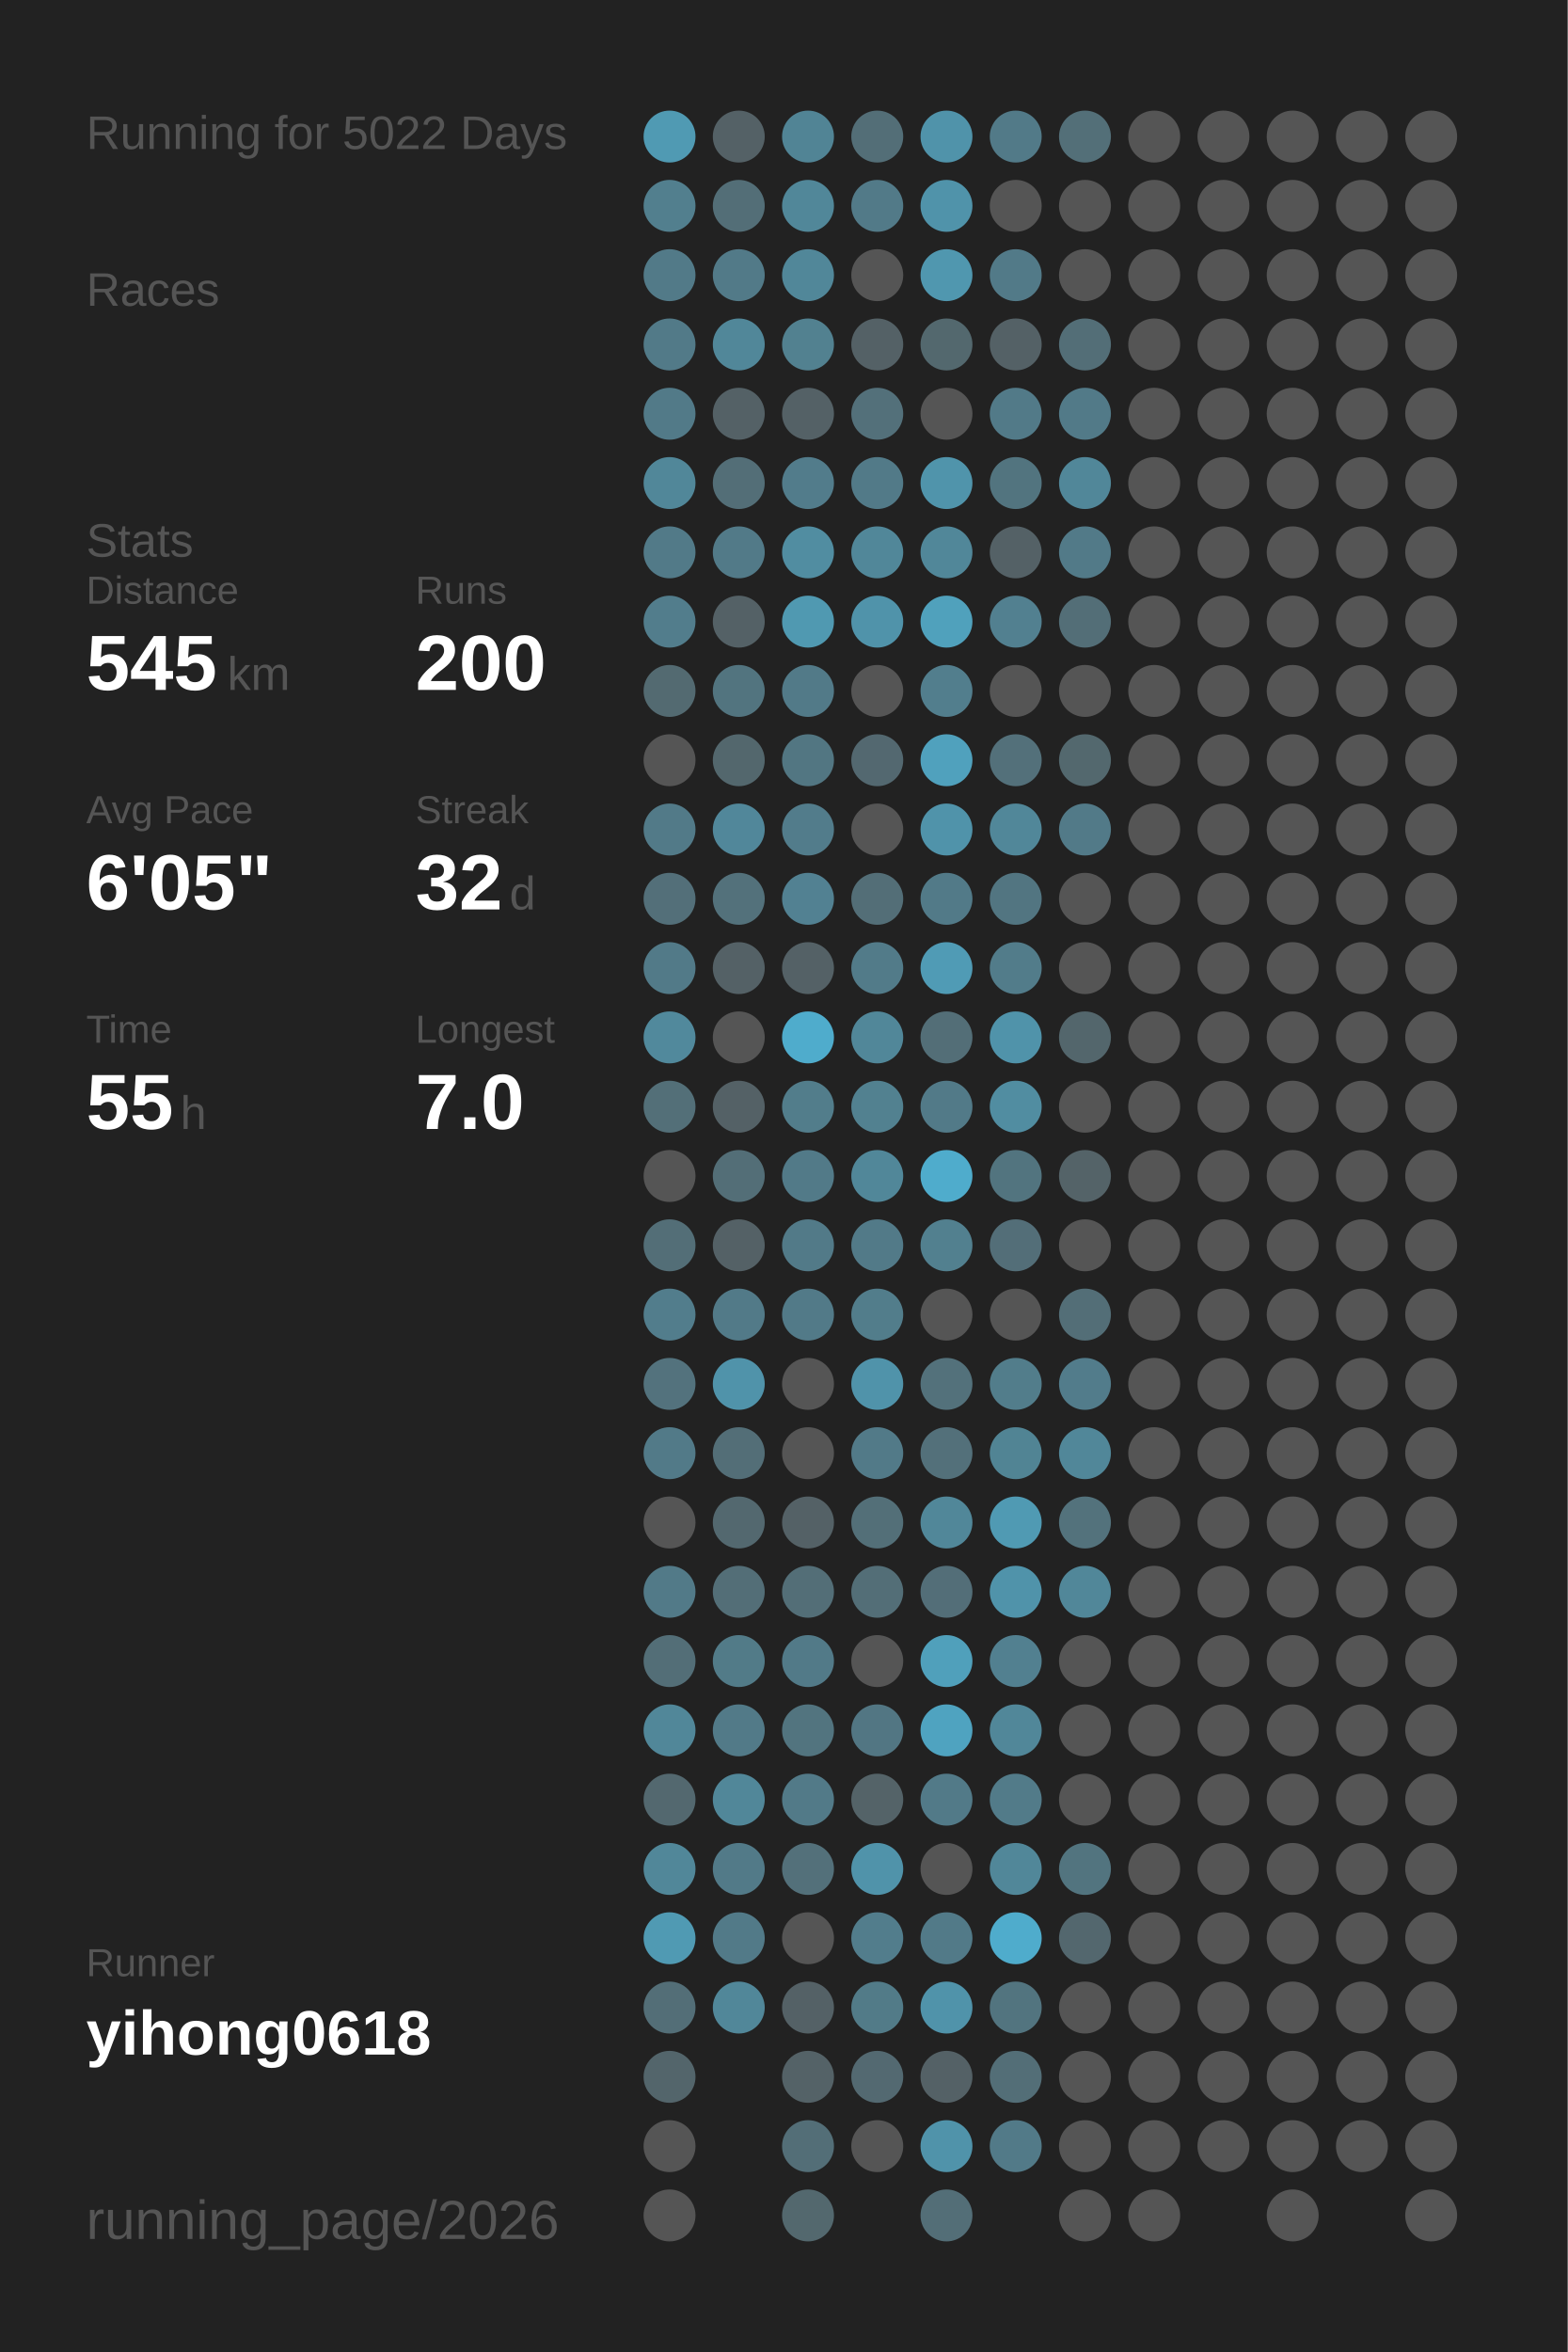
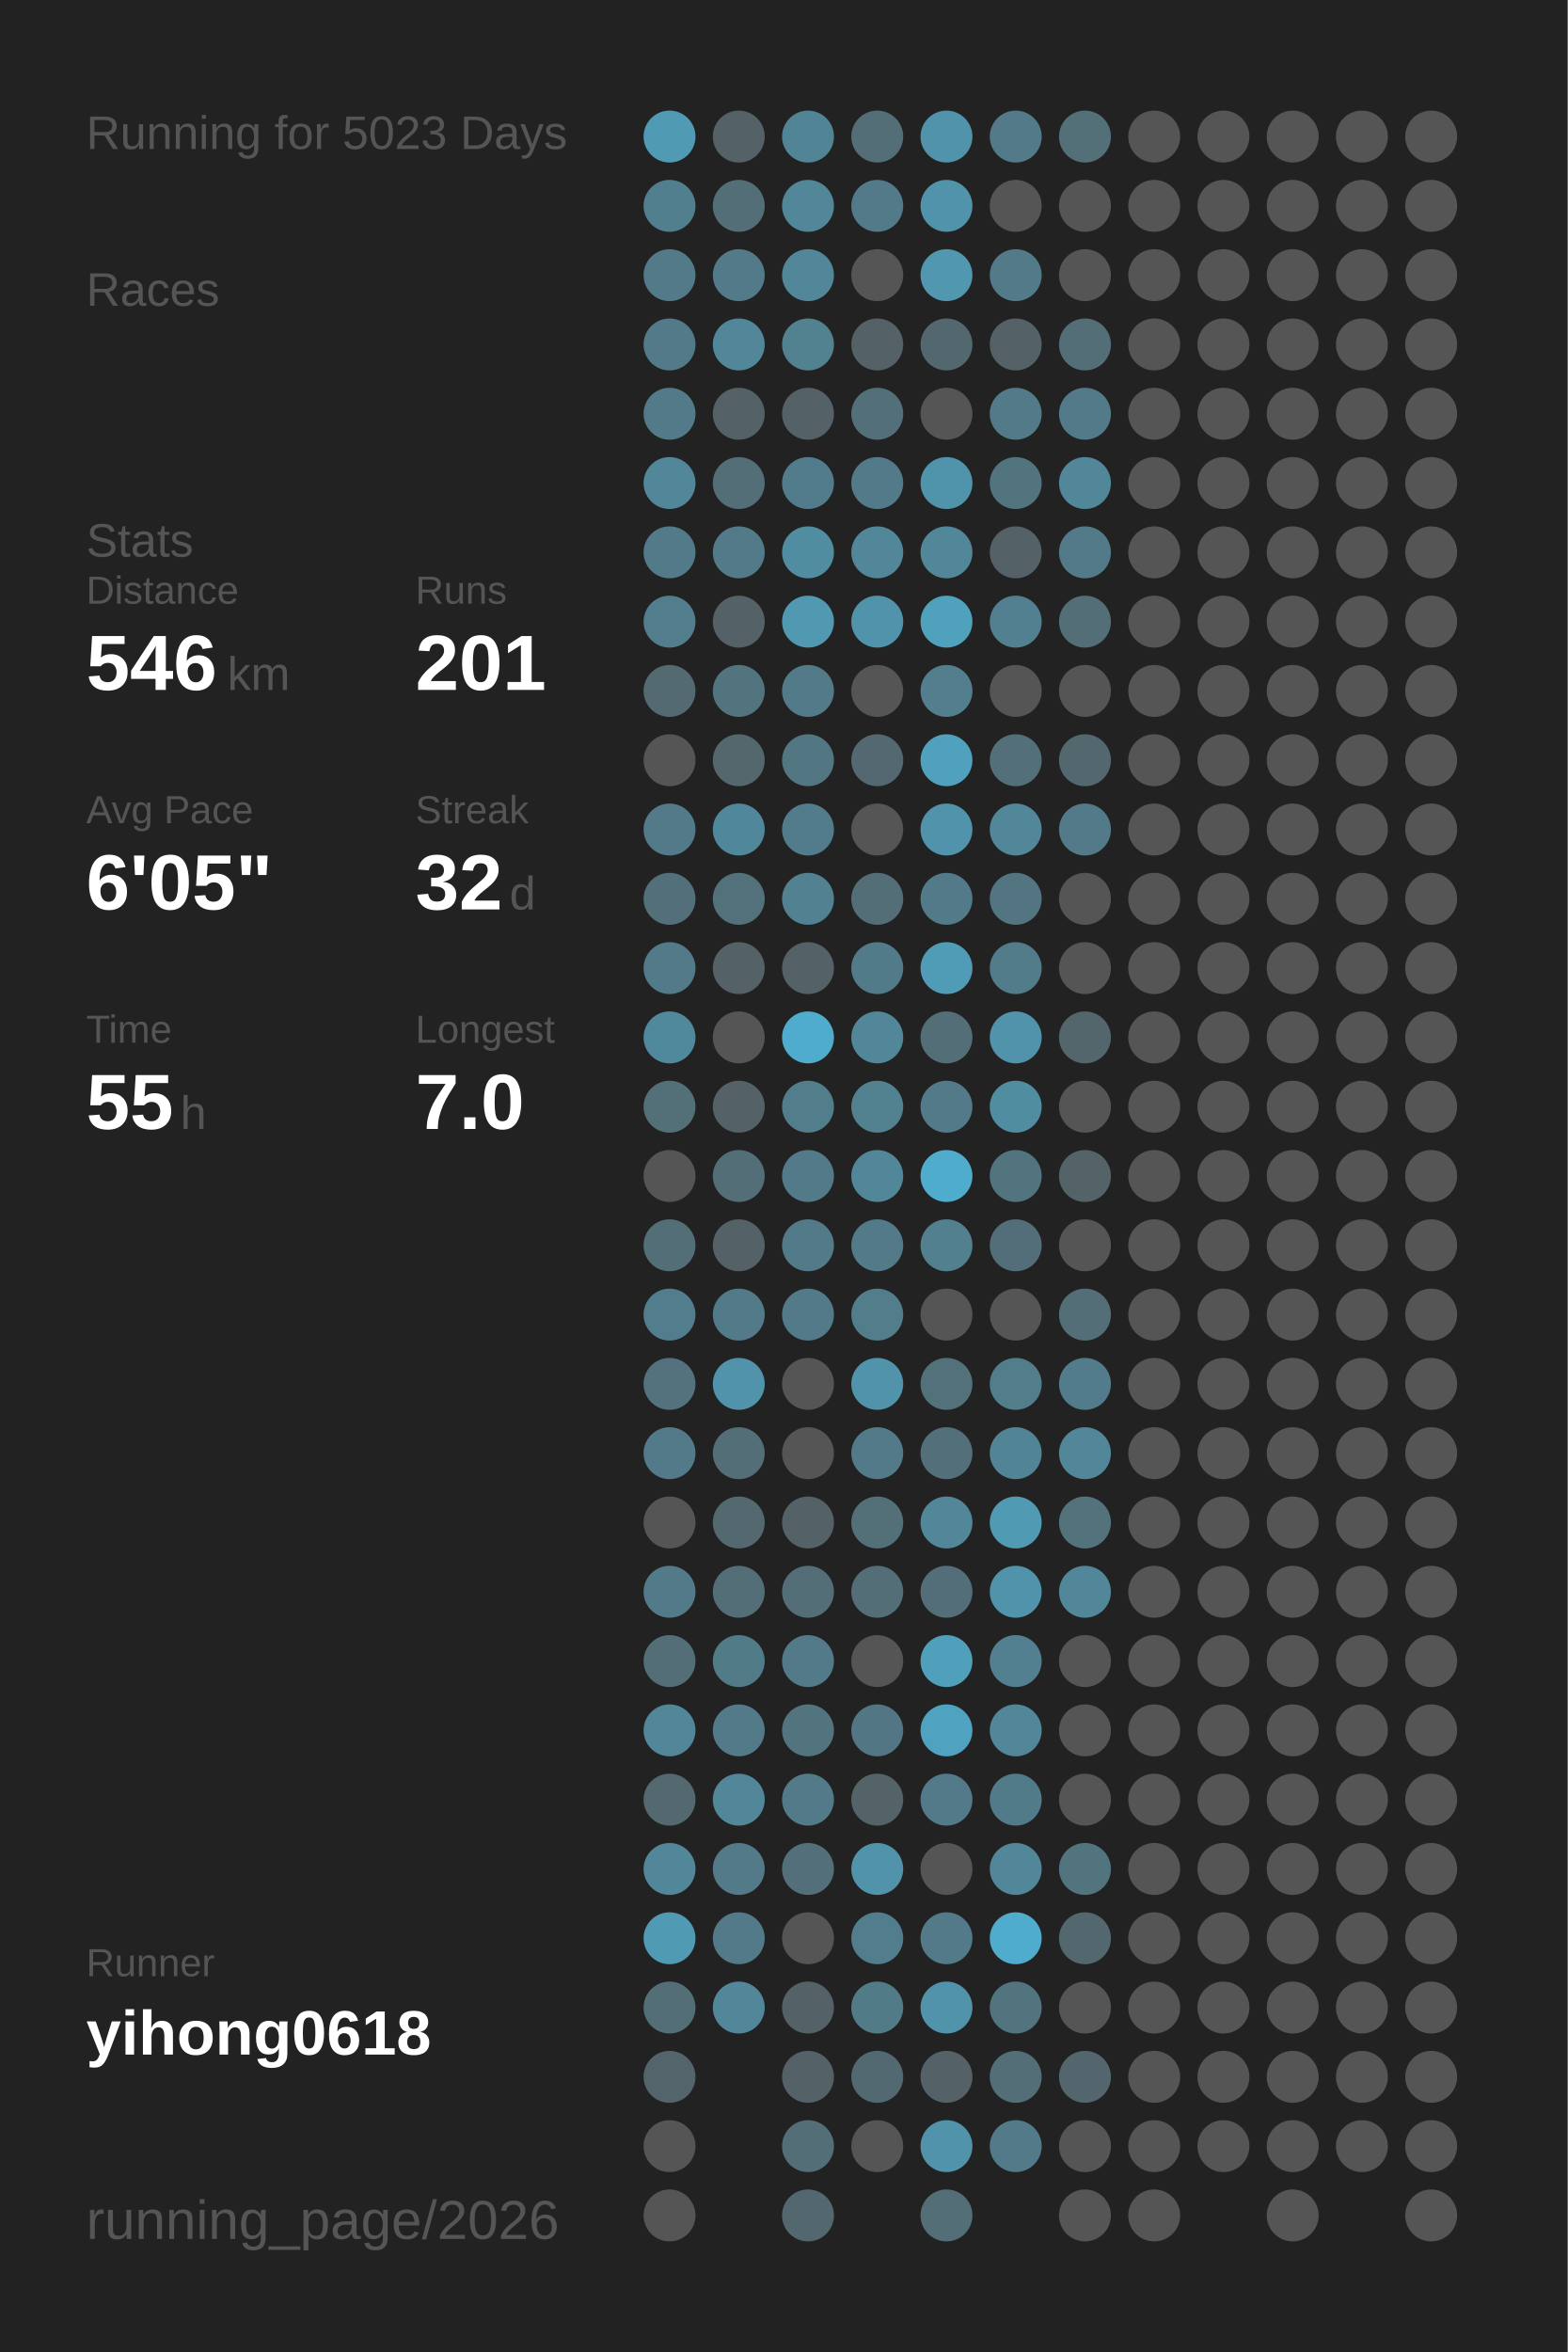
<svg xmlns="http://www.w3.org/2000/svg" baseProfile="full" height="300mm" version="1.1" viewBox="0,0,200,300" width="200mm">
  <defs />
  <rect fill="#222222" height="300" width="200" x="0" y="0" />
-   <text fill="#555555" style="font-size:6px; font-family:Arial;" x="11" y="19">Running for 5022 Days</text>
+   <text fill="#555555" style="font-size:6px; font-family:Arial;" x="11" y="19">Running for 5023 Days</text>
  <text fill="#555555" style="font-size:6px; font-family:Arial;" x="11" y="39">Races</text>
  <text fill="#555555" style="font-size:6px; font-family:Arial;" x="11" y="71">Stats</text>
  <text fill="#555555" style="font-size:5px; font-family:Arial;" x="11" y="77">Distance</text>
-   <text fill="#FFFFFF" style="font-size:10px; font-family:Arial; font-weight:bold;" x="11" y="88">545</text>
+   <text fill="#FFFFFF" style="font-size:10px; font-family:Arial; font-weight:bold;" x="11" y="88">546</text>
  <text fill="#555555" style="font-size:6px; font-family:Arial;" x="29" y="88">km</text>
  <text fill="#555555" style="font-size:5px; font-family:Arial;" x="53" y="77">Runs</text>
-   <text fill="#FFFFFF" style="font-size:10px; font-family:Arial; font-weight:bold;" x="53" y="88">200</text>
+   <text fill="#FFFFFF" style="font-size:10px; font-family:Arial; font-weight:bold;" x="53" y="88">201</text>
  <text fill="#555555" style="font-size:5px; font-family:Arial;" x="11" y="105">Avg Pace</text>
  <text fill="#FFFFFF" style="font-size:10px; font-family:Arial; font-weight:bold;" x="11" y="116">6'05"</text>
  <text fill="#555555" style="font-size:5px; font-family:Arial;" x="53" y="105">Streak</text>
  <text fill="#FFFFFF" style="font-size:10px; font-family:Arial; font-weight:bold;" x="53" y="116">32</text>
  <text fill="#555555" style="font-size:6px; font-family:Arial;" x="65" y="116">d</text>
  <text fill="#555555" style="font-size:5px; font-family:Arial;" x="11" y="133">Time</text>
  <text fill="#FFFFFF" style="font-size:10px; font-family:Arial; font-weight:bold;" x="11" y="144">55</text>
  <text fill="#555555" style="font-size:6px; font-family:Arial;" x="23" y="144">h</text>
  <text fill="#555555" style="font-size:5px; font-family:Arial;" x="53" y="133">Longest</text>
  <text fill="#FFFFFF" style="font-size:10px; font-family:Arial; font-weight:bold;" x="53" y="144">7.0</text>
  <text fill="#555555" style="font-size:5px; font-family:Arial;" x="11" y="252.065">Runner</text>
  <text fill="#FFFFFF" style="font-size:8px; font-family:Arial; font-weight:bold;" x="11" y="262.065">yihong0618</text>
  <text fill="#555555" style="font-size:7px; font-family:Arial;" x="11" y="285.581">running_page/2026</text>
  <circle cx="85.417" cy="17.419" fill="#509ab3" r="3.312" />
  <circle cx="85.417" cy="26.258" fill="#527f8e" r="3.312" />
  <circle cx="85.417" cy="35.097" fill="#527a88" r="3.312" />
  <circle cx="85.417" cy="43.935" fill="#527a88" r="3.312" />
  <circle cx="85.417" cy="52.774" fill="#527a88" r="3.312" />
  <circle cx="85.417" cy="61.613" fill="#518799" r="3.312" />
  <circle cx="85.417" cy="70.452" fill="#527a88" r="3.312" />
  <circle cx="85.417" cy="79.29" fill="#527d8c" r="3.312" />
  <circle cx="85.417" cy="88.129" fill="#536a71" r="3.312" />
  <circle cx="85.417" cy="96.968" fill="#555555" r="3.312" />
  <circle cx="85.417" cy="105.806" fill="#527a88" r="3.312" />
  <circle cx="85.417" cy="114.645" fill="#536f79" r="3.312" />
  <circle cx="85.417" cy="123.484" fill="#527a88" r="3.312" />
  <circle cx="85.417" cy="132.323" fill="#51899c" r="3.312" />
  <circle cx="85.417" cy="141.161" fill="#536f78" r="3.312" />
  <circle cx="85.417" cy="150" fill="#555555" r="3.312" />
  <circle cx="85.417" cy="158.839" fill="#536e77" r="3.312" />
  <circle cx="85.417" cy="167.677" fill="#527d8c" r="3.312" />
  <circle cx="85.417" cy="176.516" fill="#53727d" r="3.312" />
  <circle cx="85.417" cy="185.355" fill="#527a88" r="3.312" />
  <circle cx="85.417" cy="194.194" fill="#555555" r="3.312" />
  <circle cx="85.417" cy="203.032" fill="#527a88" r="3.312" />
  <circle cx="85.417" cy="211.871" fill="#536e77" r="3.312" />
  <circle cx="85.417" cy="220.71" fill="#518799" r="3.312" />
  <circle cx="85.417" cy="229.548" fill="#53686f" r="3.312" />
  <circle cx="85.417" cy="238.387" fill="#518799" r="3.312" />
  <circle cx="85.417" cy="247.226" fill="#509ab3" r="3.312" />
  <circle cx="85.417" cy="256.065" fill="#536e77" r="3.312" />
  <circle cx="85.417" cy="264.903" fill="#53656b" r="3.312" />
  <circle cx="85.417" cy="273.742" fill="#555555" r="3.312" />
  <circle cx="85.417" cy="282.581" fill="#555555" r="3.312" />
  <circle cx="94.25" cy="17.419" fill="#546166" r="3.312" />
  <circle cx="94.25" cy="26.258" fill="#536e77" r="3.312" />
  <circle cx="94.25" cy="35.097" fill="#527a88" r="3.312" />
  <circle cx="94.25" cy="43.935" fill="#518799" r="3.312" />
  <circle cx="94.25" cy="52.774" fill="#546166" r="3.312" />
  <circle cx="94.25" cy="61.613" fill="#536e77" r="3.312" />
  <circle cx="94.25" cy="70.452" fill="#527a88" r="3.312" />
  <circle cx="94.25" cy="79.29" fill="#546166" r="3.312" />
  <circle cx="94.25" cy="88.129" fill="#52747f" r="3.312" />
  <circle cx="94.25" cy="96.968" fill="#53676d" r="3.312" />
  <circle cx="94.25" cy="105.806" fill="#51879a" r="3.312" />
  <circle cx="94.25" cy="114.645" fill="#53717b" r="3.312" />
  <circle cx="94.25" cy="123.484" fill="#546166" r="3.312" />
  <circle cx="94.25" cy="132.323" fill="#555555" r="3.312" />
  <circle cx="94.25" cy="141.161" fill="#546166" r="3.312" />
  <circle cx="94.25" cy="150" fill="#536e77" r="3.312" />
  <circle cx="94.25" cy="158.839" fill="#546166" r="3.312" />
  <circle cx="94.25" cy="167.677" fill="#527a88" r="3.312" />
  <circle cx="94.25" cy="176.516" fill="#5093aa" r="3.312" />
  <circle cx="94.25" cy="185.355" fill="#536e77" r="3.312" />
  <circle cx="94.25" cy="194.194" fill="#53686f" r="3.312" />
  <circle cx="94.25" cy="203.032" fill="#536e77" r="3.312" />
  <circle cx="94.25" cy="211.871" fill="#527b88" r="3.312" />
  <circle cx="94.25" cy="220.71" fill="#527a88" r="3.312" />
  <circle cx="94.25" cy="229.548" fill="#518799" r="3.312" />
  <circle cx="94.25" cy="238.387" fill="#527a88" r="3.312" />
  <circle cx="94.25" cy="247.226" fill="#527a88" r="3.312" />
  <circle cx="94.25" cy="256.065" fill="#518799" r="3.312" />
  <circle cx="103.083" cy="17.419" fill="#518495" r="3.312" />
  <circle cx="103.083" cy="26.258" fill="#518799" r="3.312" />
  <circle cx="103.083" cy="35.097" fill="#518799" r="3.312" />
  <circle cx="103.083" cy="43.935" fill="#528190" r="3.312" />
  <circle cx="103.083" cy="52.774" fill="#546166" r="3.312" />
  <circle cx="103.083" cy="61.613" fill="#527c8b" r="3.312" />
  <circle cx="103.083" cy="70.452" fill="#518da1" r="3.312" />
  <circle cx="103.083" cy="79.29" fill="#5099b1" r="3.312" />
  <circle cx="103.083" cy="88.129" fill="#527a88" r="3.312" />
  <circle cx="103.083" cy="96.968" fill="#527682" r="3.312" />
  <circle cx="103.083" cy="105.806" fill="#527c8b" r="3.312" />
  <circle cx="103.083" cy="114.645" fill="#528192" r="3.312" />
  <circle cx="103.083" cy="123.484" fill="#546166" r="3.312" />
  <circle cx="103.083" cy="132.323" fill="#4faccc" r="3.312" />
  <circle cx="103.083" cy="141.161" fill="#527d8b" r="3.312" />
  <circle cx="103.083" cy="150" fill="#527a88" r="3.312" />
  <circle cx="103.083" cy="158.839" fill="#527a88" r="3.312" />
  <circle cx="103.083" cy="167.677" fill="#527a88" r="3.312" />
  <circle cx="103.083" cy="176.516" fill="#555555" r="3.312" />
  <circle cx="103.083" cy="185.355" fill="#555555" r="3.312" />
  <circle cx="103.083" cy="194.194" fill="#546166" r="3.312" />
  <circle cx="103.083" cy="203.032" fill="#536e77" r="3.312" />
  <circle cx="103.083" cy="211.871" fill="#527a88" r="3.312" />
  <circle cx="103.083" cy="220.71" fill="#52747f" r="3.312" />
  <circle cx="103.083" cy="229.548" fill="#527a88" r="3.312" />
  <circle cx="103.083" cy="238.387" fill="#53707a" r="3.312" />
  <circle cx="103.083" cy="247.226" fill="#555555" r="3.312" />
  <circle cx="103.083" cy="256.065" fill="#546166" r="3.312" />
  <circle cx="103.083" cy="264.903" fill="#546267" r="3.312" />
  <circle cx="103.083" cy="273.742" fill="#536e77" r="3.312" />
  <circle cx="103.083" cy="282.581" fill="#53686e" r="3.312" />
  <circle cx="111.917" cy="17.419" fill="#536e77" r="3.312" />
  <circle cx="111.917" cy="26.258" fill="#527a88" r="3.312" />
  <circle cx="111.917" cy="35.097" fill="#555555" r="3.312" />
  <circle cx="111.917" cy="43.935" fill="#546166" r="3.312" />
  <circle cx="111.917" cy="52.774" fill="#53707a" r="3.312" />
  <circle cx="111.917" cy="61.613" fill="#527a88" r="3.312" />
  <circle cx="111.917" cy="70.452" fill="#518799" r="3.312" />
  <circle cx="111.917" cy="79.29" fill="#5093aa" r="3.312" />
  <circle cx="111.917" cy="88.129" fill="#555555" r="3.312" />
  <circle cx="111.917" cy="96.968" fill="#536870" r="3.312" />
  <circle cx="111.917" cy="105.806" fill="#555555" r="3.312" />
  <circle cx="111.917" cy="114.645" fill="#536e77" r="3.312" />
  <circle cx="111.917" cy="123.484" fill="#527b89" r="3.312" />
  <circle cx="111.917" cy="132.323" fill="#518799" r="3.312" />
  <circle cx="111.917" cy="141.161" fill="#528190" r="3.312" />
  <circle cx="111.917" cy="150" fill="#518799" r="3.312" />
  <circle cx="111.917" cy="158.839" fill="#527a88" r="3.312" />
  <circle cx="111.917" cy="167.677" fill="#527d8b" r="3.312" />
  <circle cx="111.917" cy="176.516" fill="#5093aa" r="3.312" />
  <circle cx="111.917" cy="185.355" fill="#527a88" r="3.312" />
  <circle cx="111.917" cy="194.194" fill="#536f78" r="3.312" />
  <circle cx="111.917" cy="203.032" fill="#536e77" r="3.312" />
  <circle cx="111.917" cy="211.871" fill="#555555" r="3.312" />
  <circle cx="111.917" cy="220.71" fill="#527683" r="3.312" />
  <circle cx="111.917" cy="229.548" fill="#546368" r="3.312" />
  <circle cx="111.917" cy="238.387" fill="#5093aa" r="3.312" />
  <circle cx="111.917" cy="247.226" fill="#527d8c" r="3.312" />
  <circle cx="111.917" cy="256.065" fill="#527b88" r="3.312" />
  <circle cx="111.917" cy="264.903" fill="#536971" r="3.312" />
  <circle cx="111.917" cy="273.742" fill="#555555" r="3.312" />
  <circle cx="120.75" cy="17.419" fill="#5093aa" r="3.312" />
  <circle cx="120.75" cy="26.258" fill="#5093aa" r="3.312" />
  <circle cx="120.75" cy="35.097" fill="#5097af" r="3.312" />
  <circle cx="120.75" cy="43.935" fill="#53686e" r="3.312" />
  <circle cx="120.75" cy="52.774" fill="#555555" r="3.312" />
  <circle cx="120.75" cy="61.613" fill="#5094ab" r="3.312" />
  <circle cx="120.75" cy="70.452" fill="#518799" r="3.312" />
  <circle cx="120.75" cy="79.29" fill="#50a1bc" r="3.312" />
  <circle cx="120.75" cy="88.129" fill="#527e8d" r="3.312" />
  <circle cx="120.75" cy="96.968" fill="#50a1bd" r="3.312" />
  <circle cx="120.75" cy="105.806" fill="#5093aa" r="3.312" />
  <circle cx="120.75" cy="114.645" fill="#527a88" r="3.312" />
  <circle cx="120.75" cy="123.484" fill="#509bb5" r="3.312" />
  <circle cx="120.75" cy="132.323" fill="#536e77" r="3.312" />
  <circle cx="120.75" cy="141.161" fill="#527a88" r="3.312" />
  <circle cx="120.75" cy="150" fill="#4faccc" r="3.312" />
  <circle cx="120.75" cy="158.839" fill="#52808f" r="3.312" />
  <circle cx="120.75" cy="167.677" fill="#555555" r="3.312" />
  <circle cx="120.75" cy="176.516" fill="#53717b" r="3.312" />
  <circle cx="120.75" cy="185.355" fill="#53707a" r="3.312" />
  <circle cx="120.75" cy="194.194" fill="#518799" r="3.312" />
  <circle cx="120.75" cy="203.032" fill="#536e78" r="3.312" />
  <circle cx="120.75" cy="211.871" fill="#50a0bb" r="3.312" />
  <circle cx="120.75" cy="220.71" fill="#4fa3c0" r="3.312" />
  <circle cx="120.75" cy="229.548" fill="#527a88" r="3.312" />
  <circle cx="120.75" cy="238.387" fill="#555555" r="3.312" />
  <circle cx="120.75" cy="247.226" fill="#527a88" r="3.312" />
  <circle cx="120.75" cy="256.065" fill="#5093aa" r="3.312" />
  <circle cx="120.75" cy="264.903" fill="#546166" r="3.312" />
  <circle cx="120.75" cy="273.742" fill="#5093aa" r="3.312" />
  <circle cx="120.75" cy="282.581" fill="#536e77" r="3.312" />
  <circle cx="129.583" cy="17.419" fill="#527a88" r="3.312" />
  <circle cx="129.583" cy="26.258" fill="#555555" r="3.312" />
  <circle cx="129.583" cy="35.097" fill="#527a88" r="3.312" />
  <circle cx="129.583" cy="43.935" fill="#546166" r="3.312" />
  <circle cx="129.583" cy="52.774" fill="#527a88" r="3.312" />
  <circle cx="129.583" cy="61.613" fill="#52747f" r="3.312" />
  <circle cx="129.583" cy="70.452" fill="#546166" r="3.312" />
  <circle cx="129.583" cy="79.29" fill="#528090" r="3.312" />
  <circle cx="129.583" cy="88.129" fill="#555555" r="3.312" />
  <circle cx="129.583" cy="96.968" fill="#53707a" r="3.312" />
  <circle cx="129.583" cy="105.806" fill="#518799" r="3.312" />
  <circle cx="129.583" cy="114.645" fill="#527581" r="3.312" />
  <circle cx="129.583" cy="123.484" fill="#527c8a" r="3.312" />
  <circle cx="129.583" cy="132.323" fill="#5093aa" r="3.312" />
  <circle cx="129.583" cy="141.161" fill="#518da1" r="3.312" />
  <circle cx="129.583" cy="150" fill="#52747f" r="3.312" />
  <circle cx="129.583" cy="158.839" fill="#536e78" r="3.312" />
  <circle cx="129.583" cy="167.677" fill="#555555" r="3.312" />
  <circle cx="129.583" cy="176.516" fill="#527d8b" r="3.312" />
  <circle cx="129.583" cy="185.355" fill="#518494" r="3.312" />
  <circle cx="129.583" cy="194.194" fill="#509ab3" r="3.312" />
  <circle cx="129.583" cy="203.032" fill="#5093aa" r="3.312" />
  <circle cx="129.583" cy="211.871" fill="#528090" r="3.312" />
  <circle cx="129.583" cy="220.71" fill="#518799" r="3.312" />
  <circle cx="129.583" cy="229.548" fill="#527b89" r="3.312" />
  <circle cx="129.583" cy="238.387" fill="#518799" r="3.312" />
  <circle cx="129.583" cy="247.226" fill="#4faccc" r="3.312" />
  <circle cx="129.583" cy="256.065" fill="#52747f" r="3.312" />
  <circle cx="129.583" cy="264.903" fill="#536e77" r="3.312" />
  <circle cx="129.583" cy="273.742" fill="#527a88" r="3.312" />
  <circle cx="138.417" cy="17.419" fill="#536f78" r="3.312" />
  <circle cx="138.417" cy="26.258" fill="#555555" r="3.312" />
  <circle cx="138.417" cy="35.097" fill="#555555" r="3.312" />
  <circle cx="138.417" cy="43.935" fill="#536e77" r="3.312" />
  <circle cx="138.417" cy="52.774" fill="#527a88" r="3.312" />
  <circle cx="138.417" cy="61.613" fill="#518799" r="3.312" />
  <circle cx="138.417" cy="70.452" fill="#527a88" r="3.312" />
  <circle cx="138.417" cy="79.29" fill="#536e77" r="3.312" />
  <circle cx="138.417" cy="88.129" fill="#555555" r="3.312" />
  <circle cx="138.417" cy="96.968" fill="#53686e" r="3.312" />
  <circle cx="138.417" cy="105.806" fill="#527a88" r="3.312" />
  <circle cx="138.417" cy="114.645" fill="#555555" r="3.312" />
  <circle cx="138.417" cy="123.484" fill="#555555" r="3.312" />
  <circle cx="138.417" cy="132.323" fill="#53666c" r="3.312" />
  <circle cx="138.417" cy="141.161" fill="#555555" r="3.312" />
  <circle cx="138.417" cy="150" fill="#546368" r="3.312" />
  <circle cx="138.417" cy="158.839" fill="#555555" r="3.312" />
  <circle cx="138.417" cy="167.677" fill="#536e77" r="3.312" />
  <circle cx="138.417" cy="176.516" fill="#527c8b" r="3.312" />
  <circle cx="138.417" cy="185.355" fill="#518799" r="3.312" />
  <circle cx="138.417" cy="194.194" fill="#53727c" r="3.312" />
  <circle cx="138.417" cy="203.032" fill="#518799" r="3.312" />
  <circle cx="138.417" cy="211.871" fill="#555555" r="3.312" />
  <circle cx="138.417" cy="220.71" fill="#555555" r="3.312" />
  <circle cx="138.417" cy="229.548" fill="#555555" r="3.312" />
  <circle cx="138.417" cy="238.387" fill="#52747f" r="3.312" />
  <circle cx="138.417" cy="247.226" fill="#53676e" r="3.312" />
  <circle cx="138.417" cy="256.065" fill="#555555" r="3.312" />
-   <circle cx="138.417" cy="264.903" fill="#555555" r="3.312" />
+   <circle cx="138.417" cy="264.903" fill="#53666d" r="3.312" />
  <circle cx="138.417" cy="273.742" fill="#555555" r="3.312" />
  <circle cx="138.417" cy="282.581" fill="#555555" r="3.312" />
  <circle cx="147.25" cy="17.419" fill="#555555" r="3.312" />
  <circle cx="147.25" cy="26.258" fill="#555555" r="3.312" />
  <circle cx="147.25" cy="35.097" fill="#555555" r="3.312" />
  <circle cx="147.25" cy="43.935" fill="#555555" r="3.312" />
  <circle cx="147.25" cy="52.774" fill="#555555" r="3.312" />
  <circle cx="147.25" cy="61.613" fill="#555555" r="3.312" />
  <circle cx="147.25" cy="70.452" fill="#555555" r="3.312" />
  <circle cx="147.25" cy="79.29" fill="#555555" r="3.312" />
  <circle cx="147.25" cy="88.129" fill="#555555" r="3.312" />
  <circle cx="147.25" cy="96.968" fill="#555555" r="3.312" />
  <circle cx="147.25" cy="105.806" fill="#555555" r="3.312" />
  <circle cx="147.25" cy="114.645" fill="#555555" r="3.312" />
  <circle cx="147.25" cy="123.484" fill="#555555" r="3.312" />
  <circle cx="147.25" cy="132.323" fill="#555555" r="3.312" />
  <circle cx="147.25" cy="141.161" fill="#555555" r="3.312" />
  <circle cx="147.25" cy="150" fill="#555555" r="3.312" />
  <circle cx="147.25" cy="158.839" fill="#555555" r="3.312" />
  <circle cx="147.25" cy="167.677" fill="#555555" r="3.312" />
  <circle cx="147.25" cy="176.516" fill="#555555" r="3.312" />
  <circle cx="147.25" cy="185.355" fill="#555555" r="3.312" />
  <circle cx="147.25" cy="194.194" fill="#555555" r="3.312" />
  <circle cx="147.25" cy="203.032" fill="#555555" r="3.312" />
  <circle cx="147.25" cy="211.871" fill="#555555" r="3.312" />
  <circle cx="147.25" cy="220.71" fill="#555555" r="3.312" />
  <circle cx="147.25" cy="229.548" fill="#555555" r="3.312" />
  <circle cx="147.25" cy="238.387" fill="#555555" r="3.312" />
  <circle cx="147.25" cy="247.226" fill="#555555" r="3.312" />
  <circle cx="147.25" cy="256.065" fill="#555555" r="3.312" />
  <circle cx="147.25" cy="264.903" fill="#555555" r="3.312" />
  <circle cx="147.25" cy="273.742" fill="#555555" r="3.312" />
  <circle cx="147.25" cy="282.581" fill="#555555" r="3.312" />
  <circle cx="156.083" cy="17.419" fill="#555555" r="3.312" />
  <circle cx="156.083" cy="26.258" fill="#555555" r="3.312" />
  <circle cx="156.083" cy="35.097" fill="#555555" r="3.312" />
  <circle cx="156.083" cy="43.935" fill="#555555" r="3.312" />
  <circle cx="156.083" cy="52.774" fill="#555555" r="3.312" />
  <circle cx="156.083" cy="61.613" fill="#555555" r="3.312" />
  <circle cx="156.083" cy="70.452" fill="#555555" r="3.312" />
  <circle cx="156.083" cy="79.29" fill="#555555" r="3.312" />
  <circle cx="156.083" cy="88.129" fill="#555555" r="3.312" />
  <circle cx="156.083" cy="96.968" fill="#555555" r="3.312" />
  <circle cx="156.083" cy="105.806" fill="#555555" r="3.312" />
  <circle cx="156.083" cy="114.645" fill="#555555" r="3.312" />
  <circle cx="156.083" cy="123.484" fill="#555555" r="3.312" />
  <circle cx="156.083" cy="132.323" fill="#555555" r="3.312" />
  <circle cx="156.083" cy="141.161" fill="#555555" r="3.312" />
  <circle cx="156.083" cy="150" fill="#555555" r="3.312" />
  <circle cx="156.083" cy="158.839" fill="#555555" r="3.312" />
  <circle cx="156.083" cy="167.677" fill="#555555" r="3.312" />
  <circle cx="156.083" cy="176.516" fill="#555555" r="3.312" />
  <circle cx="156.083" cy="185.355" fill="#555555" r="3.312" />
  <circle cx="156.083" cy="194.194" fill="#555555" r="3.312" />
  <circle cx="156.083" cy="203.032" fill="#555555" r="3.312" />
  <circle cx="156.083" cy="211.871" fill="#555555" r="3.312" />
  <circle cx="156.083" cy="220.71" fill="#555555" r="3.312" />
  <circle cx="156.083" cy="229.548" fill="#555555" r="3.312" />
  <circle cx="156.083" cy="238.387" fill="#555555" r="3.312" />
  <circle cx="156.083" cy="247.226" fill="#555555" r="3.312" />
  <circle cx="156.083" cy="256.065" fill="#555555" r="3.312" />
  <circle cx="156.083" cy="264.903" fill="#555555" r="3.312" />
  <circle cx="156.083" cy="273.742" fill="#555555" r="3.312" />
  <circle cx="164.917" cy="17.419" fill="#555555" r="3.312" />
  <circle cx="164.917" cy="26.258" fill="#555555" r="3.312" />
  <circle cx="164.917" cy="35.097" fill="#555555" r="3.312" />
  <circle cx="164.917" cy="43.935" fill="#555555" r="3.312" />
  <circle cx="164.917" cy="52.774" fill="#555555" r="3.312" />
  <circle cx="164.917" cy="61.613" fill="#555555" r="3.312" />
  <circle cx="164.917" cy="70.452" fill="#555555" r="3.312" />
  <circle cx="164.917" cy="79.29" fill="#555555" r="3.312" />
  <circle cx="164.917" cy="88.129" fill="#555555" r="3.312" />
  <circle cx="164.917" cy="96.968" fill="#555555" r="3.312" />
  <circle cx="164.917" cy="105.806" fill="#555555" r="3.312" />
  <circle cx="164.917" cy="114.645" fill="#555555" r="3.312" />
  <circle cx="164.917" cy="123.484" fill="#555555" r="3.312" />
  <circle cx="164.917" cy="132.323" fill="#555555" r="3.312" />
  <circle cx="164.917" cy="141.161" fill="#555555" r="3.312" />
  <circle cx="164.917" cy="150" fill="#555555" r="3.312" />
  <circle cx="164.917" cy="158.839" fill="#555555" r="3.312" />
  <circle cx="164.917" cy="167.677" fill="#555555" r="3.312" />
  <circle cx="164.917" cy="176.516" fill="#555555" r="3.312" />
  <circle cx="164.917" cy="185.355" fill="#555555" r="3.312" />
  <circle cx="164.917" cy="194.194" fill="#555555" r="3.312" />
  <circle cx="164.917" cy="203.032" fill="#555555" r="3.312" />
  <circle cx="164.917" cy="211.871" fill="#555555" r="3.312" />
  <circle cx="164.917" cy="220.71" fill="#555555" r="3.312" />
  <circle cx="164.917" cy="229.548" fill="#555555" r="3.312" />
  <circle cx="164.917" cy="238.387" fill="#555555" r="3.312" />
  <circle cx="164.917" cy="247.226" fill="#555555" r="3.312" />
  <circle cx="164.917" cy="256.065" fill="#555555" r="3.312" />
  <circle cx="164.917" cy="264.903" fill="#555555" r="3.312" />
  <circle cx="164.917" cy="273.742" fill="#555555" r="3.312" />
  <circle cx="164.917" cy="282.581" fill="#555555" r="3.312" />
  <circle cx="173.75" cy="17.419" fill="#555555" r="3.312" />
  <circle cx="173.75" cy="26.258" fill="#555555" r="3.312" />
  <circle cx="173.75" cy="35.097" fill="#555555" r="3.312" />
  <circle cx="173.75" cy="43.935" fill="#555555" r="3.312" />
  <circle cx="173.75" cy="52.774" fill="#555555" r="3.312" />
  <circle cx="173.75" cy="61.613" fill="#555555" r="3.312" />
  <circle cx="173.75" cy="70.452" fill="#555555" r="3.312" />
  <circle cx="173.75" cy="79.29" fill="#555555" r="3.312" />
  <circle cx="173.75" cy="88.129" fill="#555555" r="3.312" />
  <circle cx="173.75" cy="96.968" fill="#555555" r="3.312" />
  <circle cx="173.75" cy="105.806" fill="#555555" r="3.312" />
  <circle cx="173.75" cy="114.645" fill="#555555" r="3.312" />
  <circle cx="173.75" cy="123.484" fill="#555555" r="3.312" />
  <circle cx="173.75" cy="132.323" fill="#555555" r="3.312" />
  <circle cx="173.75" cy="141.161" fill="#555555" r="3.312" />
  <circle cx="173.75" cy="150" fill="#555555" r="3.312" />
  <circle cx="173.75" cy="158.839" fill="#555555" r="3.312" />
  <circle cx="173.75" cy="167.677" fill="#555555" r="3.312" />
  <circle cx="173.75" cy="176.516" fill="#555555" r="3.312" />
  <circle cx="173.75" cy="185.355" fill="#555555" r="3.312" />
  <circle cx="173.75" cy="194.194" fill="#555555" r="3.312" />
  <circle cx="173.75" cy="203.032" fill="#555555" r="3.312" />
  <circle cx="173.75" cy="211.871" fill="#555555" r="3.312" />
  <circle cx="173.75" cy="220.71" fill="#555555" r="3.312" />
  <circle cx="173.75" cy="229.548" fill="#555555" r="3.312" />
  <circle cx="173.75" cy="238.387" fill="#555555" r="3.312" />
  <circle cx="173.75" cy="247.226" fill="#555555" r="3.312" />
  <circle cx="173.75" cy="256.065" fill="#555555" r="3.312" />
  <circle cx="173.75" cy="264.903" fill="#555555" r="3.312" />
  <circle cx="173.75" cy="273.742" fill="#555555" r="3.312" />
  <circle cx="182.583" cy="17.419" fill="#555555" r="3.312" />
  <circle cx="182.583" cy="26.258" fill="#555555" r="3.312" />
  <circle cx="182.583" cy="35.097" fill="#555555" r="3.312" />
  <circle cx="182.583" cy="43.935" fill="#555555" r="3.312" />
  <circle cx="182.583" cy="52.774" fill="#555555" r="3.312" />
  <circle cx="182.583" cy="61.613" fill="#555555" r="3.312" />
  <circle cx="182.583" cy="70.452" fill="#555555" r="3.312" />
  <circle cx="182.583" cy="79.29" fill="#555555" r="3.312" />
  <circle cx="182.583" cy="88.129" fill="#555555" r="3.312" />
  <circle cx="182.583" cy="96.968" fill="#555555" r="3.312" />
  <circle cx="182.583" cy="105.806" fill="#555555" r="3.312" />
  <circle cx="182.583" cy="114.645" fill="#555555" r="3.312" />
  <circle cx="182.583" cy="123.484" fill="#555555" r="3.312" />
  <circle cx="182.583" cy="132.323" fill="#555555" r="3.312" />
  <circle cx="182.583" cy="141.161" fill="#555555" r="3.312" />
  <circle cx="182.583" cy="150" fill="#555555" r="3.312" />
  <circle cx="182.583" cy="158.839" fill="#555555" r="3.312" />
  <circle cx="182.583" cy="167.677" fill="#555555" r="3.312" />
  <circle cx="182.583" cy="176.516" fill="#555555" r="3.312" />
  <circle cx="182.583" cy="185.355" fill="#555555" r="3.312" />
  <circle cx="182.583" cy="194.194" fill="#555555" r="3.312" />
  <circle cx="182.583" cy="203.032" fill="#555555" r="3.312" />
  <circle cx="182.583" cy="211.871" fill="#555555" r="3.312" />
  <circle cx="182.583" cy="220.71" fill="#555555" r="3.312" />
  <circle cx="182.583" cy="229.548" fill="#555555" r="3.312" />
  <circle cx="182.583" cy="238.387" fill="#555555" r="3.312" />
  <circle cx="182.583" cy="247.226" fill="#555555" r="3.312" />
  <circle cx="182.583" cy="256.065" fill="#555555" r="3.312" />
  <circle cx="182.583" cy="264.903" fill="#555555" r="3.312" />
  <circle cx="182.583" cy="273.742" fill="#555555" r="3.312" />
  <circle cx="182.583" cy="282.581" fill="#555555" r="3.312" />
</svg>
